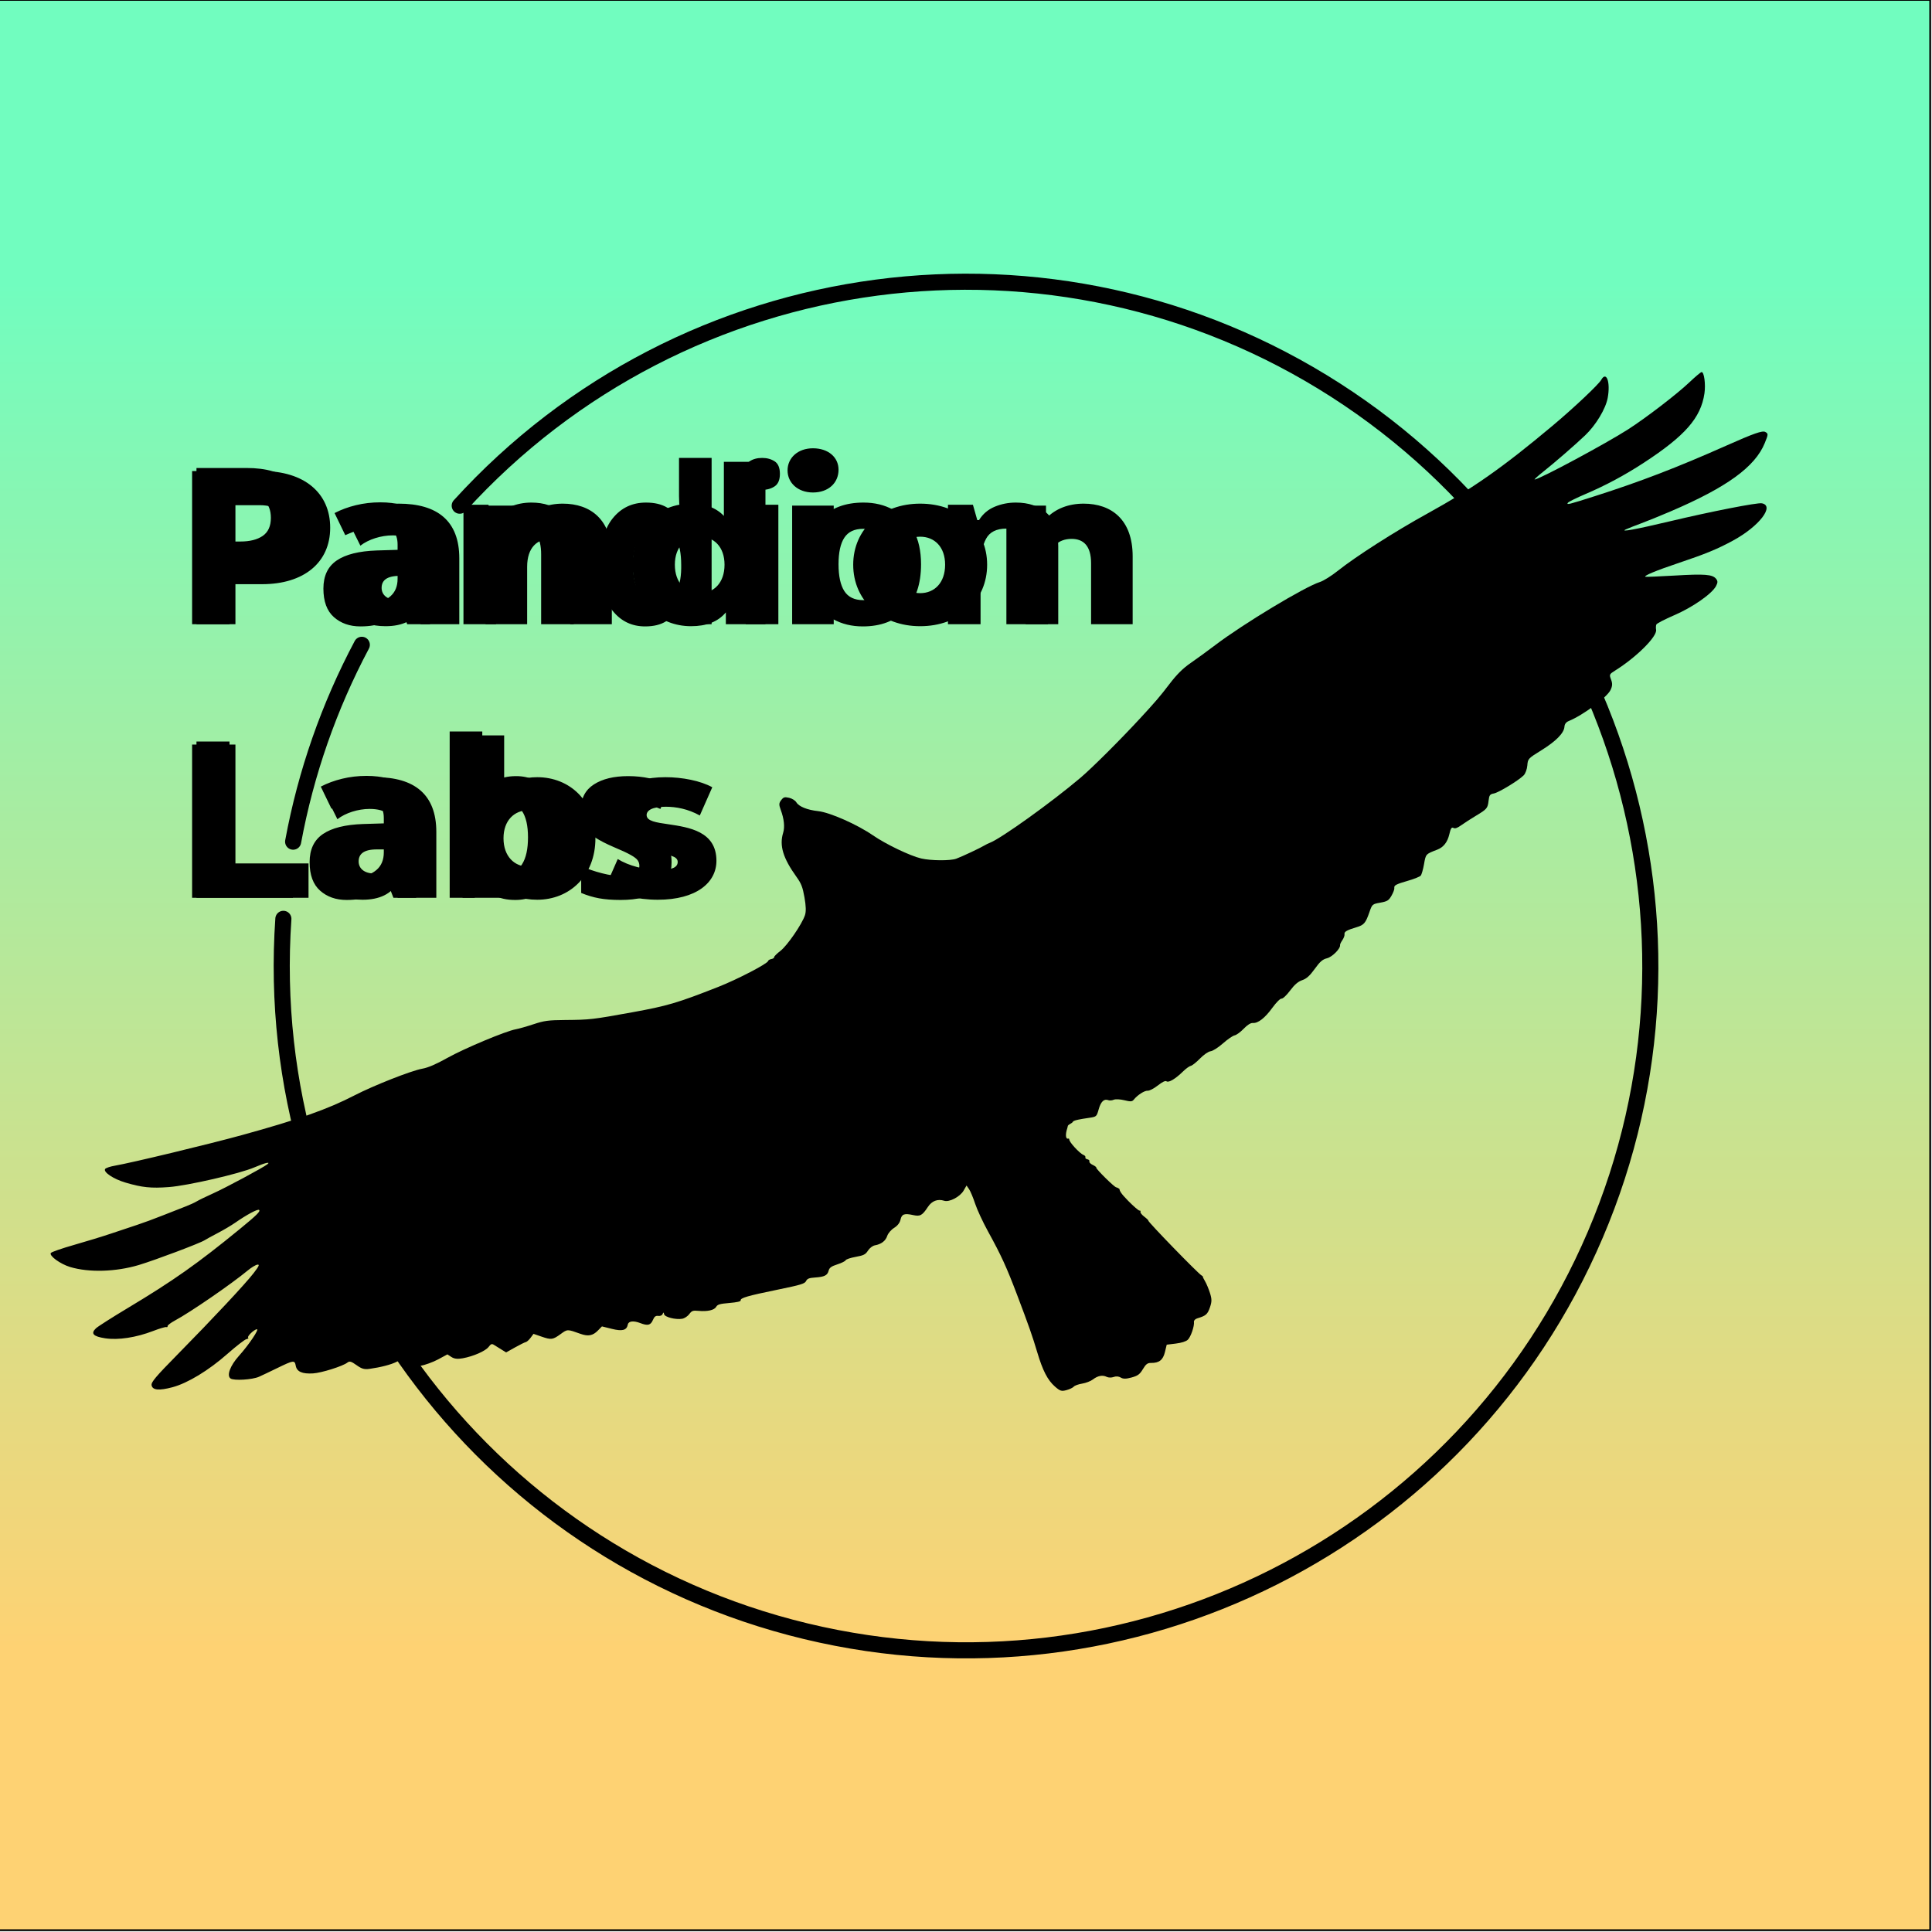
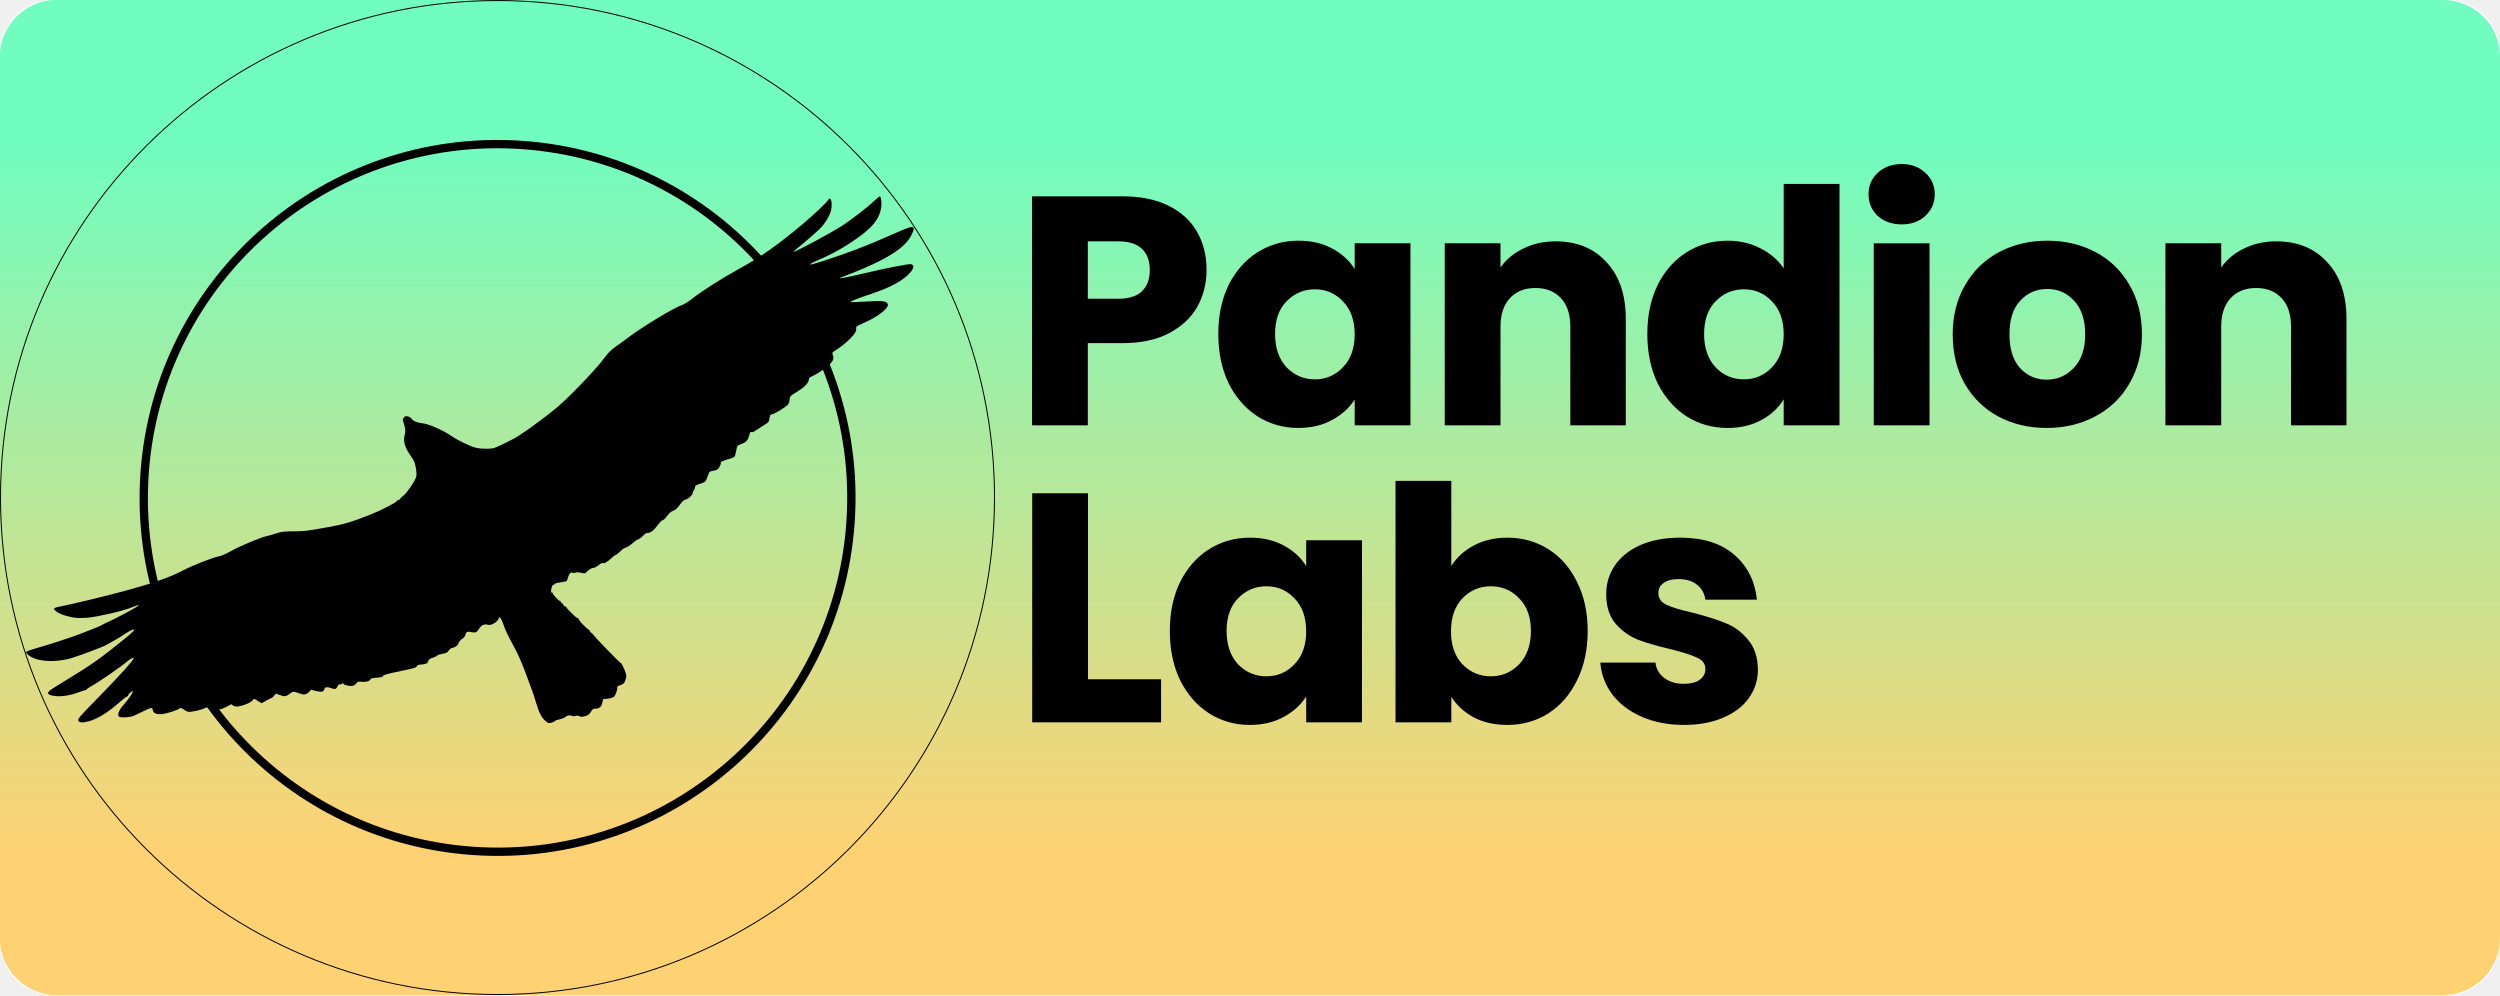
- <svg xmlns="http://www.w3.org/2000/svg" xmlns:xlink="http://www.w3.org/1999/xlink" width="1200" zoomAndPan="magnify" viewBox="0 0 900 900" height="1200" preserveAspectRatio="xMidYMid" version="1.2" id="svg287" xml:space="preserve">
+ <svg xmlns="http://www.w3.org/2000/svg" xmlns:xlink="http://www.w3.org/1999/xlink" width="3015" zoomAndPan="magnify" viewBox="0 0 3015 1200" height="1200" preserveAspectRatio="xMidYMid" version="1.2" id="svg287" xml:space="preserve">
  <defs id="defs259">
-     <linearGradient xlink:href="#linearGradient289" id="linearGradient290" x1="465.614" y1="134.989" x2="465.614" y2="788.232" gradientUnits="userSpaceOnUse" gradientTransform="matrix(0.975906,0,0,0.975906,-4.395397,-0.4882659)" />
+     <linearGradient xlink:href="#linearGradient289" id="linearGradient290" x1="465.614" y1="134.989" x2="465.614" y2="788.232" gradientUnits="userSpaceOnUse" gradientTransform="matrix(5.780654,0,0,1.302491,-19.28956,-0.6429936)" />
    <linearGradient id="linearGradient289">
      <stop style="stop-color:#71fdbf;stop-opacity:1;" offset="0" id="stop289" />
      <stop style="stop-color:#fed273;stop-opacity:1;" offset="1" id="stop290" />
    </linearGradient>
-     <linearGradient xlink:href="#linearGradient289" id="linearGradient260" gradientUnits="userSpaceOnUse" gradientTransform="matrix(0.975906,0,0,0.975906,-4.3954,-0.4882454)" x1="465.614" y1="134.989" x2="465.614" y2="788.232" />
+     <linearGradient xlink:href="#linearGradient289" id="linearGradient260" gradientUnits="userSpaceOnUse" gradientTransform="matrix(1.306771,0,0,1.306384,-10.32922,-2.535096)" x1="465.614" y1="134.989" x2="465.614" y2="788.232" />
+     <linearGradient xlink:href="#linearGradient289" id="linearGradient4" gradientUnits="userSpaceOnUse" gradientTransform="matrix(1.300842,0,0,1.302481,-4.340758,-0.6429893)" x1="465.614" y1="134.989" x2="465.614" y2="788.232" />
  </defs>
-   <rect style="font-variation-settings:normal;display:inline;opacity:1;vector-effect:none;fill:#ffffff;fill-opacity:1;stroke:#000000;stroke-width:0.732;stroke-linecap:butt;stroke-linejoin:miter;stroke-miterlimit:4;stroke-dasharray:none;stroke-dashoffset:0;stroke-opacity:1;-inkscape-stroke:none;stop-color:#000000;stop-opacity:1" id="white-background" width="900.253" height="899.121" x="-1.139" y="-0.006" />
-   <g id="g261">
-     <rect style="font-variation-settings:normal;display:inline;opacity:1;vector-effect:none;fill:url(#linearGradient290);fill-opacity:1;stroke:#000000;stroke-width:0.732;stroke-linecap:butt;stroke-linejoin:miter;stroke-miterlimit:4;stroke-dasharray:none;stroke-dashoffset:0;stroke-opacity:1;-inkscape-stroke:none;stop-color:#000000;stop-opacity:1" id="background-logo-full" width="900.253" height="899.121" x="-1.139" y="-0.006" />
-     <circle style="display:inline;fill:url(#linearGradient260);stroke-width:0.732" id="background-logo-circle" cx="450" cy="450" r="318.752" />
-   </g>
-   <text xml:space="preserve" style="font-style:normal;font-variant:normal;font-weight:800;font-stretch:normal;font-size:101.942px;font-family:Montserrat;-inkscape-font-specification:'Montserrat, Ultra-Bold';font-variant-ligatures:normal;font-variant-caps:normal;font-variant-numeric:normal;font-variant-east-asian:normal;text-align:start;writing-mode:lr-tb;direction:ltr;text-anchor:start;display:inline;fill:#000000;fill-opacity:1;stroke-width:8.495" x="82.353" y="290.789" id="__editable-text">
-     <tspan id="tspan262" style="font-style:normal;font-variant:normal;font-weight:800;font-stretch:normal;font-size:101.942px;font-family:Montserrat;-inkscape-font-specification:'Montserrat, Ultra-Bold';font-variant-ligatures:normal;font-variant-caps:normal;font-variant-numeric:normal;font-variant-east-asian:normal;fill:#000000;fill-opacity:1;stroke-width:8.495" x="82.353" y="290.789">Pandion</tspan>
-     <tspan style="font-style:normal;font-variant:normal;font-weight:800;font-stretch:normal;font-size:101.942px;font-family:Montserrat;-inkscape-font-specification:'Montserrat, Ultra-Bold';font-variant-ligatures:normal;font-variant-caps:normal;font-variant-numeric:normal;font-variant-east-asian:normal;fill:#000000;fill-opacity:1;stroke-width:8.495" x="82.353" y="418.217" id="tspan263">Labs</tspan>
-   </text>
-   <circle style="display:none;fill:none;stroke:#000000;stroke-width:0.892;stroke-opacity:1" id="__circle-guide" cx="450" cy="450" r="447.289" />
-   <path style="fill:#000000;stroke-width:0.74" d="m 822.091,206.413 c -4.515,11.074 -17.671,20.609 -43.937,31.844 -4.839,2.07 -11.02,4.58 -13.734,5.577 -2.715,0.998 -5.874,2.244 -7.019,2.77 -3.095,1.421 4.787,-0.022 20.379,-3.732 19.24,-4.579 40.832,-8.812 42.935,-8.418 6.167,1.154 -1.223,10.741 -13.366,17.339 -7.465,4.056 -12.706,6.208 -26.038,10.689 -9.766,3.283 -15.578,5.697 -14.882,6.18 0.195,0.135 6.357,-0.11 13.693,-0.544 14.118,-0.836 17.657,-0.552 19.322,1.551 0.807,1.019 0.792,1.748 -0.066,3.364 -1.924,3.62 -10.905,9.874 -19.492,13.573 -4.346,1.872 -8.078,3.809 -8.293,4.303 -0.215,0.495 -0.268,1.609 -0.118,2.477 0.54,3.122 -9.186,12.796 -19.088,18.985 -2.704,1.69 -2.779,1.856 -1.894,4.181 0.7,1.838 0.648,3 -0.213,4.826 -1.63,3.456 -12.767,11.747 -19.461,14.488 -1.283,0.525 -1.958,1.414 -2.044,2.691 -0.199,2.934 -3.919,6.719 -10.786,10.975 -6.132,3.801 -6.256,3.934 -6.501,7.034 -0.138,1.738 -0.895,3.809 -1.684,4.602 -2.415,2.43 -11.661,8.055 -13.907,8.459 -1.832,0.33 -2.166,0.787 -2.458,3.36 -0.402,3.543 -0.72,3.919 -5.983,7.08 -2.239,1.345 -5.258,3.293 -6.708,4.329 -1.903,1.36 -2.936,1.716 -3.707,1.28 -0.818,-0.462 -1.263,0.233 -1.893,2.962 -0.849,3.678 -2.717,6.058 -5.626,7.171 -5.38,2.058 -5.332,2.005 -6.144,6.687 -0.431,2.489 -1.131,4.923 -1.555,5.409 -0.424,0.486 -2.998,1.527 -5.719,2.315 -5.843,1.691 -6.803,2.199 -6.573,3.478 0.095,0.527 -0.494,2.119 -1.309,3.537 -1.302,2.266 -1.938,2.661 -5.24,3.257 -3.737,0.674 -3.766,0.7 -5.109,4.573 -1.702,4.908 -2.5,5.839 -5.875,6.848 -4.559,1.364 -5.872,2.114 -5.669,3.241 0.107,0.593 -0.343,1.851 -1,2.796 -0.657,0.945 -1.146,1.984 -1.088,2.31 0.286,1.589 -3.627,5.542 -6.076,6.138 -2.048,0.498 -3.281,1.568 -5.714,4.956 -2.282,3.178 -3.822,4.564 -5.827,5.244 -1.921,0.651 -3.591,2.085 -5.662,4.862 -1.615,2.166 -3.406,3.849 -3.979,3.74 -0.573,-0.109 -2.478,1.789 -4.234,4.218 -3.474,4.806 -6.693,7.319 -9.135,7.129 -1.008,-0.078 -2.515,0.872 -4.259,2.685 -1.484,1.543 -3.387,2.931 -4.228,3.084 -0.841,0.152 -3.279,1.83 -5.418,3.728 -2.139,1.898 -4.72,3.547 -5.736,3.663 -1.075,0.124 -3.151,1.545 -4.97,3.403 -1.718,1.755 -3.645,3.285 -4.283,3.4 -0.638,0.115 -2.249,1.276 -3.581,2.58 -3.543,3.469 -6.684,5.357 -7.717,4.64 -0.575,-0.399 -1.932,0.245 -4.085,1.939 -1.773,1.395 -3.878,2.486 -4.677,2.424 -1.465,-0.114 -4.761,1.992 -6.484,4.143 -0.779,0.973 -1.503,1.021 -4.439,0.294 -1.929,-0.478 -4.144,-0.581 -4.922,-0.23 -0.778,0.351 -1.906,0.444 -2.508,0.207 -1.977,-0.779 -3.474,0.623 -4.48,4.197 -0.976,3.469 -1.039,3.526 -4.473,4.025 -9.209,1.339 -6.822,1.639 -8.155,2.423 -2.259,1.33 -1.552,1.043 -2.001,2.358 -0.982,2.879 -0.852,5.396 0.54,4.863 0.076,-0.029 0.412,0.209 0.382,0.256 -0.559,0.87 4.775,6.693 6.675,7.422 0.595,0.228 0.962,0.719 0.816,1.09 -0.146,0.371 0.28,0.778 0.947,0.905 0.667,0.127 1.078,0.573 0.913,0.99 -0.165,0.418 0.537,1.146 1.559,1.618 1.022,0.472 1.774,1.063 1.67,1.313 -0.222,0.535 8.698,9.397 9.387,9.172 0.145,-0.047 1.364,0.613 1.351,0.667 0.187,1.01 0.633,2.053 4.075,5.557 2.542,2.588 4.94,4.647 5.329,4.577 0.389,-0.07 0.582,0.191 0.428,0.58 -0.153,0.389 0.651,1.407 1.788,2.262 1.137,0.855 1.979,1.68 1.873,1.834 -0.314,0.451 23.369,24.833 24.798,25.53 0.379,0.185 0.66,0.472 0.626,0.639 -0.034,0.167 0.435,1.13 1.043,2.141 0.608,1.011 1.613,3.42 2.232,5.353 0.933,2.911 0.929,4.082 -0.021,6.821 -1.102,3.177 -1.875,3.844 -5.799,5.014 -1.001,0.298 -1.713,1.014 -1.623,1.63 0.286,1.949 -1.492,7.116 -2.888,8.391 -0.842,0.769 -2.955,1.434 -5.575,1.754 l -4.219,0.515 -0.839,3.451 c -0.899,3.7 -2.689,5.096 -6.482,5.055 -1.641,-0.017 -2.381,0.548 -3.788,2.894 -1.45,2.419 -2.349,3.081 -5.272,3.885 -2.589,0.712 -3.927,0.718 -5.044,0.022 -0.915,-0.57 -2.229,-0.675 -3.302,-0.262 -0.98,0.377 -2.434,0.353 -3.231,-0.053 -1.91,-0.972 -4.141,-0.553 -6.425,1.207 -1.022,0.787 -3.27,1.657 -4.997,1.932 -1.727,0.275 -3.49,0.913 -3.918,1.417 -0.428,0.504 -1.968,1.237 -3.421,1.628 -2.328,0.626 -2.968,0.424 -5.383,-1.698 -3.369,-2.961 -5.66,-7.395 -8.176,-15.828 -2.331,-7.81 -3.885,-12.237 -9.442,-26.904 -4.877,-12.869 -7.427,-18.432 -13.528,-29.506 -2.383,-4.325 -5.087,-10.152 -6.009,-12.95 -0.922,-2.798 -2.199,-5.84 -2.837,-6.761 l -1.16,-1.674 -1.343,2.338 c -1.669,2.905 -6.687,5.537 -9.08,4.762 -3,-0.971 -5.718,0.056 -7.564,2.857 -2.635,3.998 -3.603,4.537 -6.858,3.818 -4.131,-0.913 -5.345,-0.477 -5.912,2.12 -0.322,1.477 -1.385,2.844 -2.992,3.848 -1.371,0.857 -2.807,2.53 -3.193,3.719 -0.755,2.329 -2.76,3.867 -5.742,4.404 -1.061,0.191 -2.46,1.257 -3.231,2.461 -1.159,1.81 -2.004,2.24 -5.72,2.909 -2.399,0.432 -4.5,1.139 -4.671,1.571 -0.17,0.432 -1.923,1.302 -3.895,1.934 -2.78,0.89 -3.688,1.551 -4.042,2.941 -0.56,2.196 -1.94,2.882 -6.387,3.176 -2.703,0.179 -3.58,0.53 -4.128,1.656 -0.603,1.237 -2.4,1.779 -13.341,4.024 -13.965,2.866 -17.308,3.836 -17.105,4.964 0.09,0.5 -1.695,0.913 -5.266,1.216 -4.47,0.38 -5.533,0.69 -6.159,1.796 -0.875,1.547 -4.047,2.267 -8.26,1.876 -2.59,-0.241 -3.11,-0.055 -4.284,1.527 -0.735,0.991 -2.21,1.958 -3.278,2.15 -2.995,0.539 -8.186,-0.771 -8.444,-2.131 -0.18,-0.947 -0.319,-0.966 -0.675,-0.092 -0.276,0.678 -1.06,1.021 -2.041,0.894 -1.185,-0.154 -1.819,0.324 -2.475,1.868 -1.062,2.497 -2.403,2.832 -5.91,1.475 -3.157,-1.222 -5.484,-0.944 -5.796,0.692 -0.508,2.667 -2.537,3.22 -7.391,2.014 l -4.659,-1.158 -1.881,1.925 c -2.354,2.408 -4.541,2.823 -8.121,1.54 -6.167,-2.21 -6.058,-2.211 -9.18,0.06 -3.724,2.709 -4.402,2.803 -8.944,1.24 l -3.755,-1.292 -1.365,1.838 c -0.75,1.011 -1.752,1.908 -2.225,1.993 -0.473,0.085 -2.728,1.203 -5.011,2.484 l -4.151,2.329 -2.224,-1.369 c -1.223,-0.753 -2.766,-1.712 -3.43,-2.132 -1.001,-0.634 -1.427,-0.475 -2.498,0.931 -1.472,1.933 -7.122,4.412 -12.094,5.308 -2.408,0.434 -3.912,0.26 -5.246,-0.606 l -1.869,-1.214 -4.305,2.326 c -2.368,1.279 -6.194,2.666 -8.502,3.081 -3.833,0.69 -4.385,0.587 -6.384,-1.196 -2.041,-1.821 -2.343,-1.87 -4.51,-0.738 -2.413,1.261 -7.359,2.55 -12.579,3.277 -2.434,0.339 -3.629,-0.004 -6.05,-1.739 -2.45,-1.755 -3.248,-1.98 -4.248,-1.194 -2.141,1.683 -12.051,4.805 -16.009,5.044 -5.061,0.306 -7.562,-0.805 -8.062,-3.579 -0.483,-2.684 -0.987,-2.617 -8.74,1.164 -3.267,1.593 -7.037,3.385 -8.377,3.981 -3.107,1.382 -11.66,1.906 -13.236,0.811 -1.924,-1.337 -0.215,-5.974 3.882,-10.531 4.655,-5.178 9.69,-12.678 8.345,-12.43 -1.482,0.274 -4.731,3.479 -4.024,3.97 0.319,0.221 -0.041,0.514 -0.799,0.651 -0.758,0.137 -4.76,3.232 -8.892,6.878 -8.707,7.684 -18.523,13.64 -25.58,15.524 -6.267,1.672 -9.315,1.382 -9.731,-0.927 -0.255,-1.416 1.924,-3.999 12.082,-14.319 16.712,-16.981 31.685,-32.995 35.511,-37.982 2.49,-3.245 2.84,-4.054 1.674,-3.871 -0.81,0.127 -2.794,1.325 -4.408,2.661 -7.718,6.392 -26.782,19.503 -33.94,23.341 -1.98,1.062 -3.542,2.251 -3.471,2.642 0.071,0.392 -0.188,0.588 -0.574,0.436 -0.386,-0.152 -3.145,0.663 -6.13,1.811 -7.971,3.066 -16.276,4.335 -22.348,3.417 -5.604,-0.848 -6.88,-2.225 -4.313,-4.655 0.883,-0.836 7.56,-5.092 14.836,-9.458 21.199,-12.718 32.417,-20.626 52.118,-36.74 7.98,-6.527 9.846,-8.38 9.018,-8.955 -0.69,-0.479 -5.728,2.223 -11.057,5.931 -1.842,1.281 -5.514,3.456 -8.16,4.833 -2.647,1.377 -5.418,2.897 -6.158,3.377 -2.116,1.374 -23.134,9.283 -30.628,11.526 -10.692,3.199 -23.185,3.566 -31.967,0.938 -4.573,-1.368 -9.913,-5.247 -9.011,-6.546 0.326,-0.469 5.203,-2.164 10.837,-3.766 5.634,-1.602 13.436,-3.993 17.338,-5.314 3.902,-1.321 9.331,-3.131 12.064,-4.024 2.734,-0.892 8.127,-2.882 11.985,-4.421 3.858,-1.539 8.594,-3.399 10.524,-4.133 1.931,-0.734 4.275,-1.807 5.209,-2.386 0.934,-0.579 4.36,-2.244 7.612,-3.701 5.894,-2.639 23.496,-12.096 25.363,-13.627 1.563,-1.281 -1.275,-0.587 -6.121,1.497 -6.833,2.939 -31.04,8.518 -39.813,9.177 -8.352,0.627 -12.486,0.198 -20.272,-2.105 -5.598,-1.655 -10.43,-4.904 -9.432,-6.34 0.319,-0.459 2.331,-1.136 4.47,-1.505 7.776,-1.339 43.956,-10.049 59.328,-14.283 26.387,-7.267 39.876,-12.03 52.409,-18.506 8.874,-4.586 26.376,-11.478 31.48,-12.397 2.794,-0.503 6.406,-2.054 11.765,-5.052 7.871,-4.404 27.174,-12.481 31.831,-13.32 1.411,-0.254 5.137,-1.313 8.279,-2.353 4.986,-1.65 6.86,-1.9 14.721,-1.966 11.579,-0.096 12.669,-0.222 31.303,-3.602 16.337,-2.964 20.939,-4.322 39.977,-11.799 8.824,-3.466 23.018,-10.835 23.262,-12.077 0.072,-0.367 0.759,-0.78 1.526,-0.918 0.768,-0.138 1.346,-0.527 1.285,-0.865 -0.061,-0.337 1.257,-1.66 2.929,-2.938 3.171,-2.426 10.068,-12.46 11.445,-16.65 0.546,-1.662 0.473,-4.262 -0.234,-8.253 -0.859,-4.854 -1.486,-6.46 -3.754,-9.619 -6.249,-8.705 -8.014,-14.554 -6.184,-20.488 0.836,-2.709 0.431,-6.511 -1.142,-10.741 -0.875,-2.353 -0.839,-3.094 0.214,-4.459 1.113,-1.443 1.554,-1.575 3.697,-1.108 1.338,0.291 2.863,1.245 3.389,2.119 1.191,1.98 5.065,3.543 10.163,4.101 5.455,0.597 18.158,6.205 25.448,11.235 6.037,4.165 17.41,9.62 22.545,10.812 4.544,1.055 13.527,1.12 16.294,0.118 2.63,-0.953 11.421,-5.089 13.31,-6.263 0.558,-0.347 1.624,-0.866 2.37,-1.153 5.252,-2.025 28.627,-18.784 42.085,-30.173 5.472,-4.63 18.333,-17.437 27.887,-27.768 7.066,-7.64 9.371,-10.336 13.699,-16.017 3.416,-4.484 6.303,-7.349 9.886,-9.811 2.784,-1.913 7.888,-5.627 11.344,-8.255 12.983,-9.873 41.838,-27.273 48.877,-29.475 1.618,-0.506 5.352,-2.842 8.298,-5.191 8.403,-6.701 26.664,-18.372 41.765,-26.694 21.004,-11.575 35.069,-21.443 58.206,-40.834 9.895,-8.294 21.503,-19.228 22.747,-21.427 2.442,-4.318 4.371,1.006 3.031,8.369 -0.926,5.091 -5.501,12.695 -10.503,17.456 -4.812,4.58 -14.291,12.801 -19.68,17.066 -2.533,2.005 -4.244,3.59 -3.802,3.521 2.811,-0.437 33.153,-16.735 43.462,-23.346 8.292,-5.317 22.812,-16.46 28.511,-21.878 2.705,-2.572 5.275,-4.741 5.71,-4.82 1.199,-0.216 2,5.639 1.363,9.955 -1.68,11.37 -8.983,19.714 -28.271,32.302 -8.778,5.729 -17.636,10.483 -26.924,14.451 -4.311,1.841 -8.094,3.71 -8.407,4.153 -0.797,1.126 0.176,0.888 12.661,-3.1 21.043,-6.721 38.28,-13.348 61.079,-23.484 12.906,-5.738 16.875,-7.13 18.209,-6.389 1.438,0.799 1.424,1.08 -0.252,5.19 z" id="pandion-bird" />
-   <g id="pandion-text" style="font-weight:800;font-size:101.942px;font-family:Montserrat;-inkscape-font-specification:'Montserrat, Ultra-Bold';stroke-width:8.495" aria-label="Pandion&#10;Labs">
-     <path d="m 89.489,290.789 h 20.185 v -18.655 h 12.437 c 19.471,0 31.704,-10.092 31.704,-26.301 0,-16.311 -12.233,-26.403 -31.704,-26.403 H 89.489 Z m 20.185,-34.558 v -20.898 h 11.214 c 8.359,0 12.539,3.874 12.539,10.5 0,6.524 -4.18,10.398 -12.539,10.398 z m 86.243,34.558 h 18.044 v -30.685 c 0,-17.534 -10.296,-25.485 -28.238,-25.485 -8.665,0 -18.044,2.243 -24.364,6.422 l 6.524,13.151 c 3.772,-2.956 9.684,-4.791 14.985,-4.791 7.646,0 11.316,3.16 11.723,8.767 H 183.581 c -17.126,0 -24.568,6.32 -24.568,16.515 0,9.583 7.34,17.024 20.592,17.024 7.951,0 13.456,-2.752 16.311,-7.951 z m -1.325,-17.738 c -1.529,4.383 -5.301,6.422 -9.583,6.422 -4.587,0 -7.238,-2.345 -7.238,-5.607 0,-3.364 2.243,-5.607 8.461,-5.607 h 8.359 z m 31.602,17.738 h 19.369 V 264.08 c 0,-9.175 4.791,-13.049 11.01,-13.049 5.607,0 9.073,3.364 9.073,11.316 v 28.442 h 19.369 v -31.602 c 0,-17.126 -9.888,-24.568 -22.835,-24.568 -7.034,0 -13.151,2.345 -17.534,6.932 v -6.015 h -18.451 z m 95.723,0.917 c 7.136,0 12.539,-2.039 16.209,-6.422 v 5.505 h 18.451 v -75.641 h -19.369 v 25.18 c -3.67,-3.874 -8.869,-5.709 -15.291,-5.709 -15.087,0 -27.219,10.908 -27.219,28.442 0,17.636 12.131,28.646 27.219,28.646 z m 4.078,-15.393 c -6.626,0 -11.621,-4.791 -11.621,-13.252 0,-8.359 4.995,-13.049 11.621,-13.049 6.524,0 11.519,4.689 11.519,13.049 0,8.461 -4.995,13.252 -11.519,13.252 z m 43.02,14.476 h 19.369 v -55.253 h -19.369 z m 9.684,-61.369 c 7.238,0 11.927,-4.485 11.927,-10.602 0,-5.811 -4.791,-9.99 -11.927,-9.99 -7.034,0 -11.825,4.485 -11.825,10.296 0,5.811 4.791,10.296 11.825,10.296 z m 49.952,62.287 c 18.248,0 31.194,-11.927 31.194,-28.646 0,-16.617 -12.947,-28.442 -31.194,-28.442 -18.044,0 -31.194,11.825 -31.194,28.442 0,16.718 13.151,28.646 31.194,28.646 z m 0,-15.393 c -6.524,0 -11.621,-4.791 -11.621,-13.252 0,-8.359 5.097,-13.049 11.621,-13.049 6.626,0 11.621,4.689 11.621,13.049 0,8.461 -4.995,13.252 -11.621,13.252 z m 40.165,14.476 h 19.369 V 264.08 c 0,-9.175 4.791,-13.049 11.01,-13.049 5.607,0 9.073,3.364 9.073,11.316 v 28.442 h 19.369 v -31.602 c 0,-17.126 -9.888,-24.568 -22.835,-24.568 -7.034,0 -13.151,2.345 -17.534,6.932 v -6.015 h -18.451 z" id="path263" />
-     <path d="m 89.489,418.217 h 54.233 v -16.005 h -34.049 v -55.355 H 89.489 Z m 95.724,0 h 18.044 v -30.685 c 0,-17.534 -10.296,-25.485 -28.238,-25.485 -8.665,0 -18.044,2.243 -24.364,6.422 l 6.524,13.151 c 3.772,-2.956 9.684,-4.791 14.985,-4.791 7.646,0 11.316,3.16 11.723,8.767 h -11.01 c -17.126,0 -24.568,6.32 -24.568,16.515 0,9.583 7.34,17.024 20.592,17.024 7.951,0 13.456,-2.752 16.311,-7.951 z m -1.325,-17.738 c -1.529,4.384 -5.301,6.422 -9.583,6.422 -4.587,0 -7.238,-2.345 -7.238,-5.607 0,-3.364 2.243,-5.607 8.461,-5.607 h 8.359 z m 66.364,18.655 c 14.985,0 27.117,-11.01 27.117,-28.646 0,-17.534 -12.131,-28.442 -27.117,-28.442 -6.422,0 -11.621,1.835 -15.393,5.709 v -25.18 h -19.369 v 75.641 h 18.451 v -5.505 c 3.67,4.384 9.175,6.422 16.311,6.422 z m -4.078,-15.393 c -6.524,0 -11.621,-4.791 -11.621,-13.252 0,-8.359 5.097,-13.049 11.621,-13.049 6.524,0 11.621,4.689 11.621,13.049 0,8.461 -5.097,13.252 -11.621,13.252 z m 60.248,15.393 c 17.942,0 27.32,-7.951 27.32,-18.146 0,-13.762 -12.845,-15.597 -22.427,-17.024 -5.607,-0.816 -10.092,-1.427 -10.092,-4.282 0,-2.039 2.345,-3.874 8.869,-3.874 4.893,0 10.398,1.019 15.903,4.078 l 5.811,-13.151 c -5.505,-3.058 -14.068,-4.689 -21.816,-4.689 -17.33,0 -26.913,7.951 -26.913,18.35 0,13.966 13.049,15.801 22.733,17.024 5.505,0.714 9.888,1.325 9.888,4.078 0,2.345 -2.141,3.772 -8.665,3.772 -6.728,0 -14.17,-1.937 -19.267,-5.097 l -5.811,13.252 c 5.403,3.364 15.087,5.709 24.466,5.709 z" id="path264" />
-   </g>
-   <g id="circle-black">
-     <path style="display:inline;fill:none;stroke:#000000;stroke-width:7.5;stroke-linecap:round;stroke-dasharray:none;stroke-opacity:1" id="circle261" d="M 214.156,235.57 A 318.752,318.752 0 0 1 622.183,181.754 318.752,318.752 0 0 1 743.164,575.131 318.752,318.752 0 0 1 375.411,759.902 318.752,318.752 0 0 1 132.006,428.035" />
-     <path style="display:inline;fill:none;stroke:#000000;stroke-width:7.5;stroke-linecap:round;stroke-dasharray:none;stroke-opacity:1" id="path262" d="m 136.554,392.08 a 318.752,318.752 0 0 1 31.992,-91.702" />
+   <path id="white-background-small" style="display:inline;opacity:1;fill:#ffffff;stroke:none;stroke-width:0.23;stop-color:#000000;stop-opacity:1" d="M 85.592,0 H 1114.408 C 1161.826,0 1200,28.555 1200,64.025 V 1135.975 c 0,35.47 -38.174,64.025 -85.592,64.025 H 85.592 C 38.174,1200 0,1171.445 0,1135.975 V 64.025 C 0,28.555 38.174,0 85.592,0 Z" />
+   <path id="white-background-large" style="display:inline;opacity:1;vector-effect:none;fill:#ffffff;stroke:none;stroke-width:2.373;stop-color:#000000;stop-opacity:1" d="M 64.054,0 H 2950.946 C 2986.432,0 3015,28.555 3015,64.025 V 1135.975 c 0,35.47 -28.568,64.025 -64.054,64.025 H 64.054 C 28.568,1200 0,1171.445 0,1135.975 V 64.025 C 0,28.555 28.568,0 64.054,0 Z" />
+   <path id="background-gradient-large" style="display:inline;opacity:1;vector-effect:none;fill:url(#linearGradient290);stroke:none;stroke-width:2.058;stop-color:#000000;stop-opacity:1" d="M 68.695,0 H 2946.305 C 2984.362,0 3015,30.573 3015,68.55 V 1131.45 c 0,37.977 -30.638,68.55 -68.695,68.55 H 68.695 C 30.638,1200 4.412e-5,1169.427 4.412e-5,1131.45 V 68.55 C 4.412e-5,30.573 30.638,0 68.695,0 Z" />
+   <path id="background-gradient-small" style="display:inline;opacity:1;vector-effect:none;fill:url(#linearGradient4);stroke-width:0.976;stop-color:#000000;stop-opacity:1" d="M 68.845,0 H 1131.155 C 1169.295,0 1200,30.573 1200,68.55 V 1131.45 c 0,37.977 -30.705,68.55 -68.845,68.55 H 68.845 C 30.705,1200 5.29e-5,1169.427 5.29e-5,1131.45 V 68.55 C 5.29e-5,30.573 30.705,0 68.845,0 Z" />
+   <path id="background-logo-circle" style="display:inline;fill:url(#linearGradient260);stroke-width:0.98" d="M 1024.942,600.505 A 426.82,426.693 0 0 1 598.122,1027.198 426.82,426.693 0 0 1 171.302,600.505 426.82,426.693 0 0 1 598.122,173.812 426.82,426.693 0 0 1 1024.942,600.505 Z" />
+   <circle style="display:inline;fill:none;stroke:#000000;stroke-width:1.196;stroke-opacity:1" id="__circle-guide" cx="599.992" cy="600.032" r="599.37" />
+   <path style="fill:#000000;stroke-width:0.99" d="m 1100.337,281.052 c -6.045,14.824 -23.655,27.588 -58.816,42.627 -6.478,2.771 -14.751,6.13 -18.386,7.466 -3.634,1.335 -7.862,3.004 -9.396,3.709 -4.143,1.903 6.408,-0.03 27.28,-4.996 25.756,-6.129 54.66,-11.796 57.475,-11.269 8.255,1.545 -1.638,14.379 -17.893,23.211 -9.992,5.429 -17.009,8.31 -34.855,14.309 -13.073,4.395 -20.854,7.626 -19.922,8.273 0.261,0.181 8.509,-0.147 18.33,-0.728 18.898,-1.119 23.637,-0.738 25.866,2.077 1.08,1.364 1.061,2.34 -0.089,4.503 -2.576,4.846 -14.598,13.218 -26.093,18.169 -5.818,2.506 -10.814,5.099 -11.101,5.761 -0.287,0.662 -0.358,2.154 -0.158,3.316 0.722,4.18 -12.297,17.129 -25.551,25.414 -3.619,2.262 -3.72,2.485 -2.535,5.597 0.936,2.461 0.868,4.017 -0.284,6.46 -2.182,4.626 -17.091,15.725 -26.051,19.394 -1.717,0.703 -2.621,1.892 -2.737,3.602 -0.267,3.928 -5.246,8.994 -14.439,14.692 -8.209,5.088 -8.374,5.267 -8.703,9.416 -0.184,2.326 -1.199,5.098 -2.254,6.161 -3.232,3.254 -15.61,10.783 -18.617,11.324 -2.452,0.442 -2.899,1.053 -3.29,4.497 -0.538,4.743 -0.964,5.246 -8.009,9.478 -2.997,1.8 -7.038,4.408 -8.98,5.795 -2.548,1.82 -3.93,2.297 -4.963,1.714 -1.095,-0.619 -1.69,0.312 -2.534,3.965 -1.137,4.923 -3.637,8.11 -7.532,9.599 -7.202,2.754 -7.138,2.684 -8.224,8.952 -0.577,3.332 -1.514,6.59 -2.082,7.241 -0.568,0.65 -4.013,2.045 -7.656,3.099 -7.821,2.263 -9.107,2.944 -8.799,4.656 0.127,0.705 -0.662,2.836 -1.753,4.735 -1.743,3.034 -2.594,3.563 -7.015,4.36 -5.002,0.902 -5.041,0.936 -6.839,6.121 -2.278,6.57 -3.346,7.816 -7.864,9.167 -6.103,1.826 -7.86,2.83 -7.589,4.338 0.143,0.794 -0.46,2.478 -1.339,3.743 -0.879,1.265 -1.534,2.656 -1.456,3.092 0.383,2.127 -4.855,7.418 -8.134,8.216 -2.741,0.667 -4.392,2.099 -7.649,6.634 -3.055,4.255 -5.117,6.11 -7.801,7.019 -2.572,0.872 -4.807,2.791 -7.58,6.509 -2.163,2.9 -4.56,5.153 -5.327,5.007 -0.767,-0.146 -3.318,2.395 -5.668,5.647 -4.65,6.434 -8.96,9.797 -12.229,9.543 -1.349,-0.105 -3.366,1.167 -5.701,3.594 -1.987,2.066 -4.534,3.924 -5.659,4.128 -1.126,0.204 -4.39,2.45 -7.253,4.991 -2.864,2.541 -6.319,4.748 -7.678,4.904 -1.439,0.165 -4.218,2.068 -6.653,4.556 -2.3,2.349 -4.88,4.397 -5.733,4.551 -0.853,0.154 -3.011,1.708 -4.794,3.454 -4.743,4.644 -8.947,7.172 -10.33,6.211 -0.769,-0.534 -2.586,0.328 -5.468,2.596 -2.374,1.868 -5.191,3.328 -6.261,3.245 -1.961,-0.152 -6.373,2.667 -8.68,5.546 -1.043,1.302 -2.012,1.366 -5.943,0.393 -2.583,-0.639 -5.548,-0.778 -6.588,-0.308 -1.041,0.47 -2.552,0.594 -3.357,0.277 -2.647,-1.043 -4.651,0.834 -5.997,5.619 -1.306,4.643 -1.391,4.72 -5.987,5.388 -12.328,1.792 -9.132,2.194 -10.916,3.244 -3.024,1.78 -2.078,1.396 -2.678,3.156 -1.315,3.854 -1.14,7.223 0.723,6.51 0.102,-0.039 0.551,0.28 0.511,0.343 -0.748,1.165 6.392,8.959 8.936,9.935 0.797,0.306 1.288,0.962 1.092,1.459 -0.196,0.497 0.374,1.042 1.267,1.212 0.893,0.17 1.443,0.766 1.222,1.326 -0.22,0.559 0.719,1.534 2.087,2.166 1.369,0.632 2.375,1.423 2.236,1.758 -0.297,0.717 11.644,12.579 12.565,12.278 0.194,-0.063 1.826,0.821 1.809,0.893 0.25,1.352 0.847,2.748 5.455,7.439 3.403,3.464 6.613,6.221 7.134,6.128 0.521,-0.094 0.779,0.256 0.573,0.776 -0.205,0.521 0.872,1.883 2.393,3.028 1.522,1.145 2.65,2.249 2.507,2.454 -0.42,0.604 31.282,33.243 33.196,34.176 0.507,0.247 0.884,0.632 0.838,0.855 -0.046,0.223 0.583,1.513 1.397,2.866 0.814,1.353 2.159,4.578 2.988,7.165 1.249,3.897 1.244,5.464 -0.029,9.131 -1.476,4.252 -2.509,5.146 -7.763,6.712 -1.34,0.399 -2.293,1.357 -2.172,2.182 0.383,2.609 -1.997,9.526 -3.866,11.232 -1.128,1.03 -3.955,1.919 -7.463,2.348 l -5.648,0.69 -1.123,4.619 c -1.204,4.952 -3.6,6.821 -8.677,6.767 -2.197,-0.023 -3.188,0.734 -5.071,3.874 -1.941,3.238 -3.144,4.124 -7.058,5.201 -3.466,0.953 -5.257,0.961 -6.753,0.029 -1.225,-0.764 -2.984,-0.903 -4.42,-0.351 -1.312,0.504 -3.258,0.472 -4.325,-0.071 -2.557,-1.302 -5.544,-0.741 -8.601,1.616 -1.367,1.054 -4.378,2.218 -6.689,2.586 -2.312,0.369 -4.672,1.222 -5.245,1.897 -0.573,0.675 -2.634,1.656 -4.579,2.179 -3.117,0.838 -3.973,0.568 -7.206,-2.273 -4.51,-3.963 -7.576,-9.899 -10.945,-21.188 -3.12,-10.455 -5.2,-16.381 -12.64,-36.015 -6.528,-17.227 -9.942,-24.674 -18.11,-39.497 -3.19,-5.789 -6.81,-13.59 -8.044,-17.335 -1.235,-3.745 -2.944,-7.818 -3.798,-9.051 l -1.553,-2.241 -1.798,3.129 c -2.234,3.889 -8.952,7.412 -12.155,6.375 -4.015,-1.3 -7.654,0.074 -10.125,3.824 -3.527,5.352 -4.824,6.074 -9.18,5.111 -5.53,-1.222 -7.155,-0.639 -7.913,2.839 -0.431,1.977 -1.854,3.807 -4.005,5.152 -1.835,1.147 -3.758,3.387 -4.274,4.979 -1.01,3.118 -3.695,5.177 -7.686,5.896 -1.42,0.256 -3.294,1.682 -4.325,3.294 -1.551,2.423 -2.683,2.998 -7.658,3.894 -3.211,0.578 -6.024,1.524 -6.252,2.103 -0.228,0.578 -2.574,1.743 -5.214,2.589 -3.721,1.192 -4.937,2.076 -5.411,3.936 -0.749,2.94 -2.597,3.859 -8.55,4.252 -3.618,0.239 -4.792,0.71 -5.527,2.217 -0.807,1.656 -3.213,2.381 -17.859,5.387 -18.695,3.836 -23.169,5.135 -22.897,6.645 0.121,0.67 -2.269,1.222 -7.05,1.628 -5.984,0.508 -7.407,0.923 -8.245,2.405 -1.171,2.071 -5.417,3.035 -11.058,2.511 -3.467,-0.322 -4.163,-0.074 -5.735,2.044 -0.984,1.326 -2.959,2.621 -4.388,2.879 -4.009,0.722 -10.958,-1.032 -11.304,-2.853 -0.24,-1.267 -0.427,-1.293 -0.903,-0.124 -0.37,0.907 -1.419,1.367 -2.732,1.197 -1.587,-0.206 -2.435,0.434 -3.313,2.501 -1.421,3.343 -3.217,3.791 -7.912,1.974 -4.226,-1.635 -7.341,-1.264 -7.759,0.926 -0.681,3.57 -3.397,4.31 -9.894,2.696 l -6.237,-1.55 -2.518,2.576 c -3.151,3.224 -6.079,3.779 -10.871,2.062 -8.255,-2.958 -8.109,-2.959 -12.288,0.08 -4.986,3.626 -5.892,3.752 -11.973,1.66 l -5.027,-1.729 -1.827,2.46 c -1.005,1.353 -2.345,2.554 -2.978,2.668 -0.633,0.114 -3.652,1.61 -6.709,3.325 l -5.557,3.117 -2.977,-1.832 c -1.637,-1.008 -3.703,-2.292 -4.592,-2.854 -1.34,-0.848 -1.91,-0.635 -3.343,1.247 -1.971,2.588 -9.534,5.907 -16.19,7.105 -3.224,0.58 -5.237,0.348 -7.022,-0.811 l -2.502,-1.625 -5.763,3.113 c -3.17,1.712 -8.291,3.568 -11.381,4.125 -5.131,0.924 -5.871,0.785 -8.545,-1.601 -2.732,-2.437 -3.136,-2.504 -6.038,-0.987 -3.231,1.688 -9.851,3.413 -16.839,4.387 -3.259,0.454 -4.858,-0.005 -8.099,-2.327 -3.279,-2.349 -4.349,-2.65 -5.686,-1.599 -2.866,2.253 -16.132,6.432 -21.431,6.752 -6.774,0.409 -10.123,-1.078 -10.792,-4.791 -0.647,-3.593 -1.322,-3.503 -11.7,1.558 -4.374,2.133 -9.42,4.531 -11.214,5.329 -4.159,1.85 -15.609,2.552 -17.719,1.086 -2.576,-1.789 -0.288,-7.997 5.197,-14.098 6.232,-6.932 12.972,-16.972 11.171,-16.639 -1.984,0.366 -6.334,4.658 -5.387,5.315 0.427,0.296 -0.055,0.689 -1.07,0.871 -1.015,0.183 -6.372,4.326 -11.904,9.208 -11.656,10.286 -24.796,18.26 -34.243,20.781 -8.389,2.239 -12.47,1.85 -13.026,-1.241 -0.341,-1.895 2.576,-5.353 16.173,-19.169 22.372,-22.731 42.415,-44.169 47.537,-50.845 3.333,-4.344 3.801,-5.427 2.241,-5.182 -1.085,0.17 -3.74,1.773 -5.9,3.562 -10.332,8.557 -35.852,26.108 -45.434,31.245 -2.65,1.421 -4.741,3.013 -4.647,3.537 0.095,0.525 -0.251,0.787 -0.768,0.583 -0.517,-0.204 -4.21,0.887 -8.206,2.424 -10.67,4.104 -21.788,5.803 -29.917,4.574 -7.501,-1.135 -9.209,-2.978 -5.774,-6.231 1.182,-1.119 10.12,-6.817 19.861,-12.66 28.379,-17.025 43.396,-27.611 69.768,-49.182 10.683,-8.738 13.18,-11.218 12.071,-11.988 -0.923,-0.641 -7.667,2.976 -14.801,7.94 -2.465,1.715 -7.381,4.627 -10.924,6.47 -3.543,1.843 -7.252,3.878 -8.244,4.521 -2.833,1.84 -30.968,12.427 -41.001,15.429 -14.313,4.282 -31.037,4.773 -42.792,1.256 -6.122,-1.832 -13.27,-7.024 -12.062,-8.762 0.437,-0.628 6.965,-2.897 14.507,-5.041 7.542,-2.145 17.987,-5.346 23.209,-7.114 5.223,-1.768 12.49,-4.192 16.15,-5.386 3.66,-1.195 10.879,-3.858 16.043,-5.919 5.164,-2.061 11.504,-4.55 14.088,-5.532 2.584,-0.982 5.722,-2.42 6.973,-3.195 1.251,-0.775 5.836,-3.004 10.19,-4.954 7.89,-3.533 31.453,-16.193 33.953,-18.241 2.092,-1.715 -1.707,-0.786 -8.194,2.004 -9.148,3.934 -41.551,11.403 -53.296,12.285 -11.181,0.839 -16.714,0.265 -27.137,-2.817 -7.493,-2.216 -13.962,-6.564 -12.626,-8.487 0.427,-0.615 3.12,-1.521 5.984,-2.014 10.41,-1.793 58.842,-13.453 79.42,-19.119 35.323,-9.728 53.38,-16.104 70.157,-24.773 11.88,-6.139 35.309,-15.365 42.14,-16.596 3.741,-0.674 8.576,-2.75 15.749,-6.763 10.536,-5.895 36.377,-16.708 42.611,-17.83 1.889,-0.34 6.877,-1.757 11.083,-3.149 6.674,-2.209 9.184,-2.544 19.707,-2.631 15.5,-0.129 16.959,-0.297 41.904,-4.822 21.87,-3.967 28.031,-5.786 53.515,-15.795 11.812,-4.639 30.813,-14.504 31.139,-16.166 0.096,-0.491 1.016,-1.044 2.043,-1.229 1.028,-0.185 1.802,-0.706 1.72,-1.158 -0.081,-0.452 1.683,-2.222 3.92,-3.934 4.244,-3.247 13.477,-16.679 15.321,-22.289 0.731,-2.225 0.633,-5.705 -0.313,-11.048 -1.15,-6.498 -1.989,-8.648 -5.025,-12.877 -8.365,-11.653 -10.728,-19.483 -8.278,-27.426 1.119,-3.626 0.577,-8.716 -1.529,-14.379 -1.171,-3.149 -1.124,-4.141 0.287,-5.969 1.49,-1.931 2.08,-2.108 4.949,-1.483 1.792,0.39 3.833,1.667 4.537,2.837 1.595,2.651 6.78,4.743 13.604,5.489 7.302,0.799 24.307,8.306 34.066,15.039 8.082,5.576 23.306,12.877 30.179,14.473 6.083,1.412 18.108,1.5 21.812,0.158 3.521,-1.275 15.289,-6.813 17.818,-8.384 0.747,-0.464 2.174,-1.159 3.172,-1.544 7.031,-2.711 38.322,-25.145 56.337,-40.391 7.324,-6.198 24.542,-23.342 37.331,-37.171 9.458,-10.227 12.545,-13.836 18.338,-21.441 4.573,-6.003 8.437,-9.838 13.234,-13.134 3.727,-2.561 10.56,-7.533 15.185,-11.05 17.38,-13.216 56.007,-36.509 65.43,-39.456 2.166,-0.677 7.165,-3.804 11.108,-6.949 11.249,-8.97 35.694,-24.594 55.909,-35.734 28.117,-15.495 46.946,-28.704 77.917,-54.663 13.246,-11.102 28.786,-25.74 30.45,-28.683 3.27,-5.781 5.851,1.347 4.058,11.204 -1.24,6.816 -7.365,16.994 -14.06,23.367 -6.441,6.131 -19.131,17.135 -26.344,22.846 -3.391,2.685 -5.682,4.806 -5.09,4.714 3.763,-0.585 44.38,-22.402 58.18,-31.252 11.1,-7.118 30.538,-22.034 38.166,-29.287 3.621,-3.444 7.061,-6.347 7.644,-6.452 1.605,-0.289 2.678,7.549 1.824,13.326 -2.248,15.22 -12.025,26.39 -37.846,43.241 -11.751,7.669 -23.609,14.033 -36.042,19.344 -5.77,2.465 -10.835,4.967 -11.254,5.559 -1.067,1.507 0.235,1.189 16.949,-4.15 28.17,-8.997 51.243,-17.869 81.763,-31.437 17.277,-7.681 22.589,-9.545 24.375,-8.553 1.925,1.069 1.906,1.445 -0.337,6.947 z" id="pandion-bird" />
+   <path id="circle261-2" style="display:inline;fill:none;stroke:#000000;stroke-width:10.04;stroke-linecap:round" d="M 174.39,570.839 A 426.697,426.697 0 0 1 629.487,174.824 426.697,426.697 0 0 1 1025.752,629.703 426.697,426.697 0 0 1 571.09,1026.216 426.697,426.697 0 0 1 174.326,571.773" />
+   <g id="pandion-text" transform="matrix(4.826493,0,0,4.826493,-3499.505,-599.3349)">
+     <path d="m 1051.138,191.654 q 0,4.972 -2.282,9.13 -2.283,4.076 -7.01,6.603 -4.728,2.527 -11.738,2.527 h -8.641 v 20.542 h -13.939 v -57.224 h 22.58 q 6.847,0 11.575,2.364 4.728,2.364 7.092,6.521 2.364,4.157 2.364,9.537 z m -22.091,7.173 q 3.994,0 5.951,-1.875 1.956,-1.875 1.956,-5.299 0,-3.424 -1.956,-5.299 -1.956,-1.875 -5.951,-1.875 h -7.581 v 14.347 z m 25.029,8.804 q 0,-7.01 2.608,-12.309 2.69,-5.299 7.255,-8.152 4.565,-2.853 10.19,-2.853 4.809,0 8.396,1.956 3.668,1.956 5.625,5.136 v -6.44 h 13.939 v 45.486 h -13.939 v -6.44 q -2.038,3.179 -5.706,5.136 -3.587,1.956 -8.396,1.956 -5.543,0 -10.108,-2.853 -4.565,-2.935 -7.255,-8.233 -2.608,-5.38 -2.608,-12.39 z m 34.074,0.082 q 0,-5.217 -2.935,-8.233 -2.853,-3.016 -7.01,-3.016 -4.157,0 -7.092,3.016 -2.853,2.935 -2.853,8.152 0,5.217 2.853,8.315 2.935,3.016 7.092,3.016 4.157,0 7.01,-3.016 2.935,-3.016 2.935,-8.233 z m 50.217,-23.232 q 7.989,0 12.716,5.217 4.809,5.136 4.809,14.184 v 26.574 h -13.858 V 205.756 q 0,-4.565 -2.364,-7.092 -2.364,-2.527 -6.358,-2.527 -3.994,0 -6.358,2.527 -2.364,2.527 -2.364,7.092 v 24.699 h -13.939 v -45.486 h 13.939 v 6.032 q 2.119,-3.016 5.706,-4.728 3.587,-1.793 8.07,-1.793 z m 22.909,23.151 q 0,-7.01 2.608,-12.309 2.69,-5.299 7.255,-8.152 4.565,-2.853 10.19,-2.853 4.483,0 8.152,1.875 3.75,1.875 5.869,5.054 v -21.113 h 13.939 v 60.322 h -13.939 v -6.521 q -1.956,3.261 -5.625,5.217 -3.587,1.956 -8.396,1.956 -5.625,0 -10.19,-2.853 -4.565,-2.935 -7.255,-8.233 -2.608,-5.38 -2.608,-12.39 z m 34.074,0.082 q 0,-5.217 -2.935,-8.233 -2.853,-3.016 -7.01,-3.016 -4.157,0 -7.092,3.016 -2.853,2.935 -2.853,8.152 0,5.217 2.853,8.315 2.935,3.016 7.092,3.016 4.157,0 7.01,-3.016 2.935,-3.016 2.935,-8.233 z m 29.512,-27.471 q -3.668,0 -6.032,-2.119 -2.283,-2.201 -2.283,-5.38 0,-3.261 2.283,-5.38 2.364,-2.201 6.032,-2.201 3.587,0 5.869,2.201 2.364,2.119 2.364,5.38 0,3.179 -2.364,5.38 -2.282,2.119 -5.869,2.119 z m 6.929,4.728 v 45.486 h -13.939 v -45.486 z m 29.267,46.138 q -6.684,0 -12.064,-2.853 -5.299,-2.853 -8.396,-8.152 -3.016,-5.299 -3.016,-12.39 0,-7.01 3.098,-12.309 3.098,-5.38 8.478,-8.233 5.38,-2.853 12.064,-2.853 6.684,0 12.064,2.853 5.38,2.853 8.478,8.233 3.098,5.299 3.098,12.309 0,7.01 -3.179,12.39 -3.098,5.299 -8.559,8.152 -5.38,2.853 -12.064,2.853 z m 0,-12.064 q 3.994,0 6.766,-2.935 2.853,-2.935 2.853,-8.396 0,-5.462 -2.772,-8.396 -2.69,-2.935 -6.684,-2.935 -4.076,0 -6.766,2.935 -2.69,2.853 -2.69,8.396 0,5.462 2.608,8.396 2.69,2.935 6.684,2.935 z m 57.39,-34.563 q 7.989,0 12.716,5.217 4.809,5.136 4.809,14.184 v 26.574 h -13.858 V 205.756 q 0,-4.565 -2.364,-7.092 -2.364,-2.527 -6.358,-2.527 -3.994,0 -6.358,2.527 -2.364,2.527 -2.364,7.092 v 24.699 h -13.939 v -45.486 h 13.939 v 6.032 q 2.119,-3.016 5.706,-4.728 3.587,-1.793 8.07,-1.793 z" id="text3" style="font-weight:bold;font-size:81.516px;line-height:17.605px;font-family:Poppins;-inkscape-font-specification:'Poppins, Bold';letter-spacing:-1.546px;stroke-width:6.602;stroke-linecap:round" transform="translate(-24.59364)" aria-label="Pandion" />
+     <path d="m 1021.514,293.9 h 18.26 v 10.76 h -32.199 v -57.224 h 13.939 z m 20.447,-12.064 q 0,-7.01 2.609,-12.309 2.69,-5.299 7.255,-8.152 4.565,-2.853 10.19,-2.853 4.809,0 8.396,1.956 3.668,1.956 5.625,5.136 v -6.44 h 13.939 v 45.486 h -13.939 v -6.44 q -2.038,3.179 -5.706,5.136 -3.587,1.956 -8.396,1.956 -5.543,0 -10.108,-2.853 -4.565,-2.935 -7.255,-8.233 -2.609,-5.38 -2.609,-12.39 z m 34.074,0.082 q 0,-5.217 -2.934,-8.233 -2.853,-3.016 -7.01,-3.016 -4.157,0 -7.092,3.016 -2.853,2.935 -2.853,8.152 0,5.217 2.853,8.315 2.935,3.016 7.092,3.016 4.157,0 7.01,-3.016 2.934,-3.016 2.934,-8.233 z m 36.261,-16.303 q 1.956,-3.179 5.625,-5.136 3.668,-1.956 8.396,-1.956 5.625,0 10.19,2.853 4.565,2.853 7.173,8.152 2.69,5.299 2.69,12.309 0,7.01 -2.69,12.39 -2.608,5.299 -7.173,8.233 -4.565,2.853 -10.19,2.853 -4.809,0 -8.396,-1.875 -3.587,-1.956 -5.625,-5.136 v 6.358 h -13.939 v -60.322 h 13.939 z m 19.89,16.222 q 0,-5.217 -2.935,-8.152 -2.853,-3.016 -7.092,-3.016 -4.157,0 -7.092,3.016 -2.853,3.016 -2.853,8.233 0,5.217 2.853,8.233 2.935,3.016 7.092,3.016 4.157,0 7.092,-3.016 2.935,-3.098 2.935,-8.315 z m 38.299,23.477 q -5.951,0 -10.597,-2.038 -4.646,-2.038 -7.337,-5.543 -2.69,-3.587 -3.016,-7.989 h 13.776 q 0.245,2.364 2.201,3.831 1.956,1.467 4.809,1.467 2.608,0 3.994,-0.978 1.467,-1.06 1.467,-2.69 0,-1.956 -2.038,-2.853 -2.038,-0.978 -6.603,-2.119 -4.891,-1.141 -8.152,-2.364 -3.261,-1.304 -5.625,-3.994 -2.364,-2.772 -2.364,-7.418 0,-3.913 2.119,-7.092 2.201,-3.261 6.358,-5.136 4.239,-1.875 10.026,-1.875 8.559,0 13.45,4.239 4.973,4.239 5.706,11.249 h -12.88 q -0.326,-2.364 -2.119,-3.75 -1.712,-1.386 -4.565,-1.386 -2.446,0 -3.75,0.978 -1.304,0.897 -1.304,2.527 0,1.956 2.038,2.935 2.119,0.978 6.521,1.956 5.054,1.304 8.233,2.609 3.179,1.223 5.543,4.076 2.445,2.772 2.527,7.499 0,3.994 -2.282,7.173 -2.201,3.098 -6.44,4.891 -4.157,1.793 -9.7,1.793 z" id="text4" style="font-weight:bold;font-size:81.516px;line-height:17.605px;font-family:Poppins;-inkscape-font-specification:'Poppins, Bold';letter-spacing:-1.725px;stroke-width:6.602;stroke-linecap:round" transform="translate(-24.59364)" aria-label="Labs" />
  </g>
</svg>
